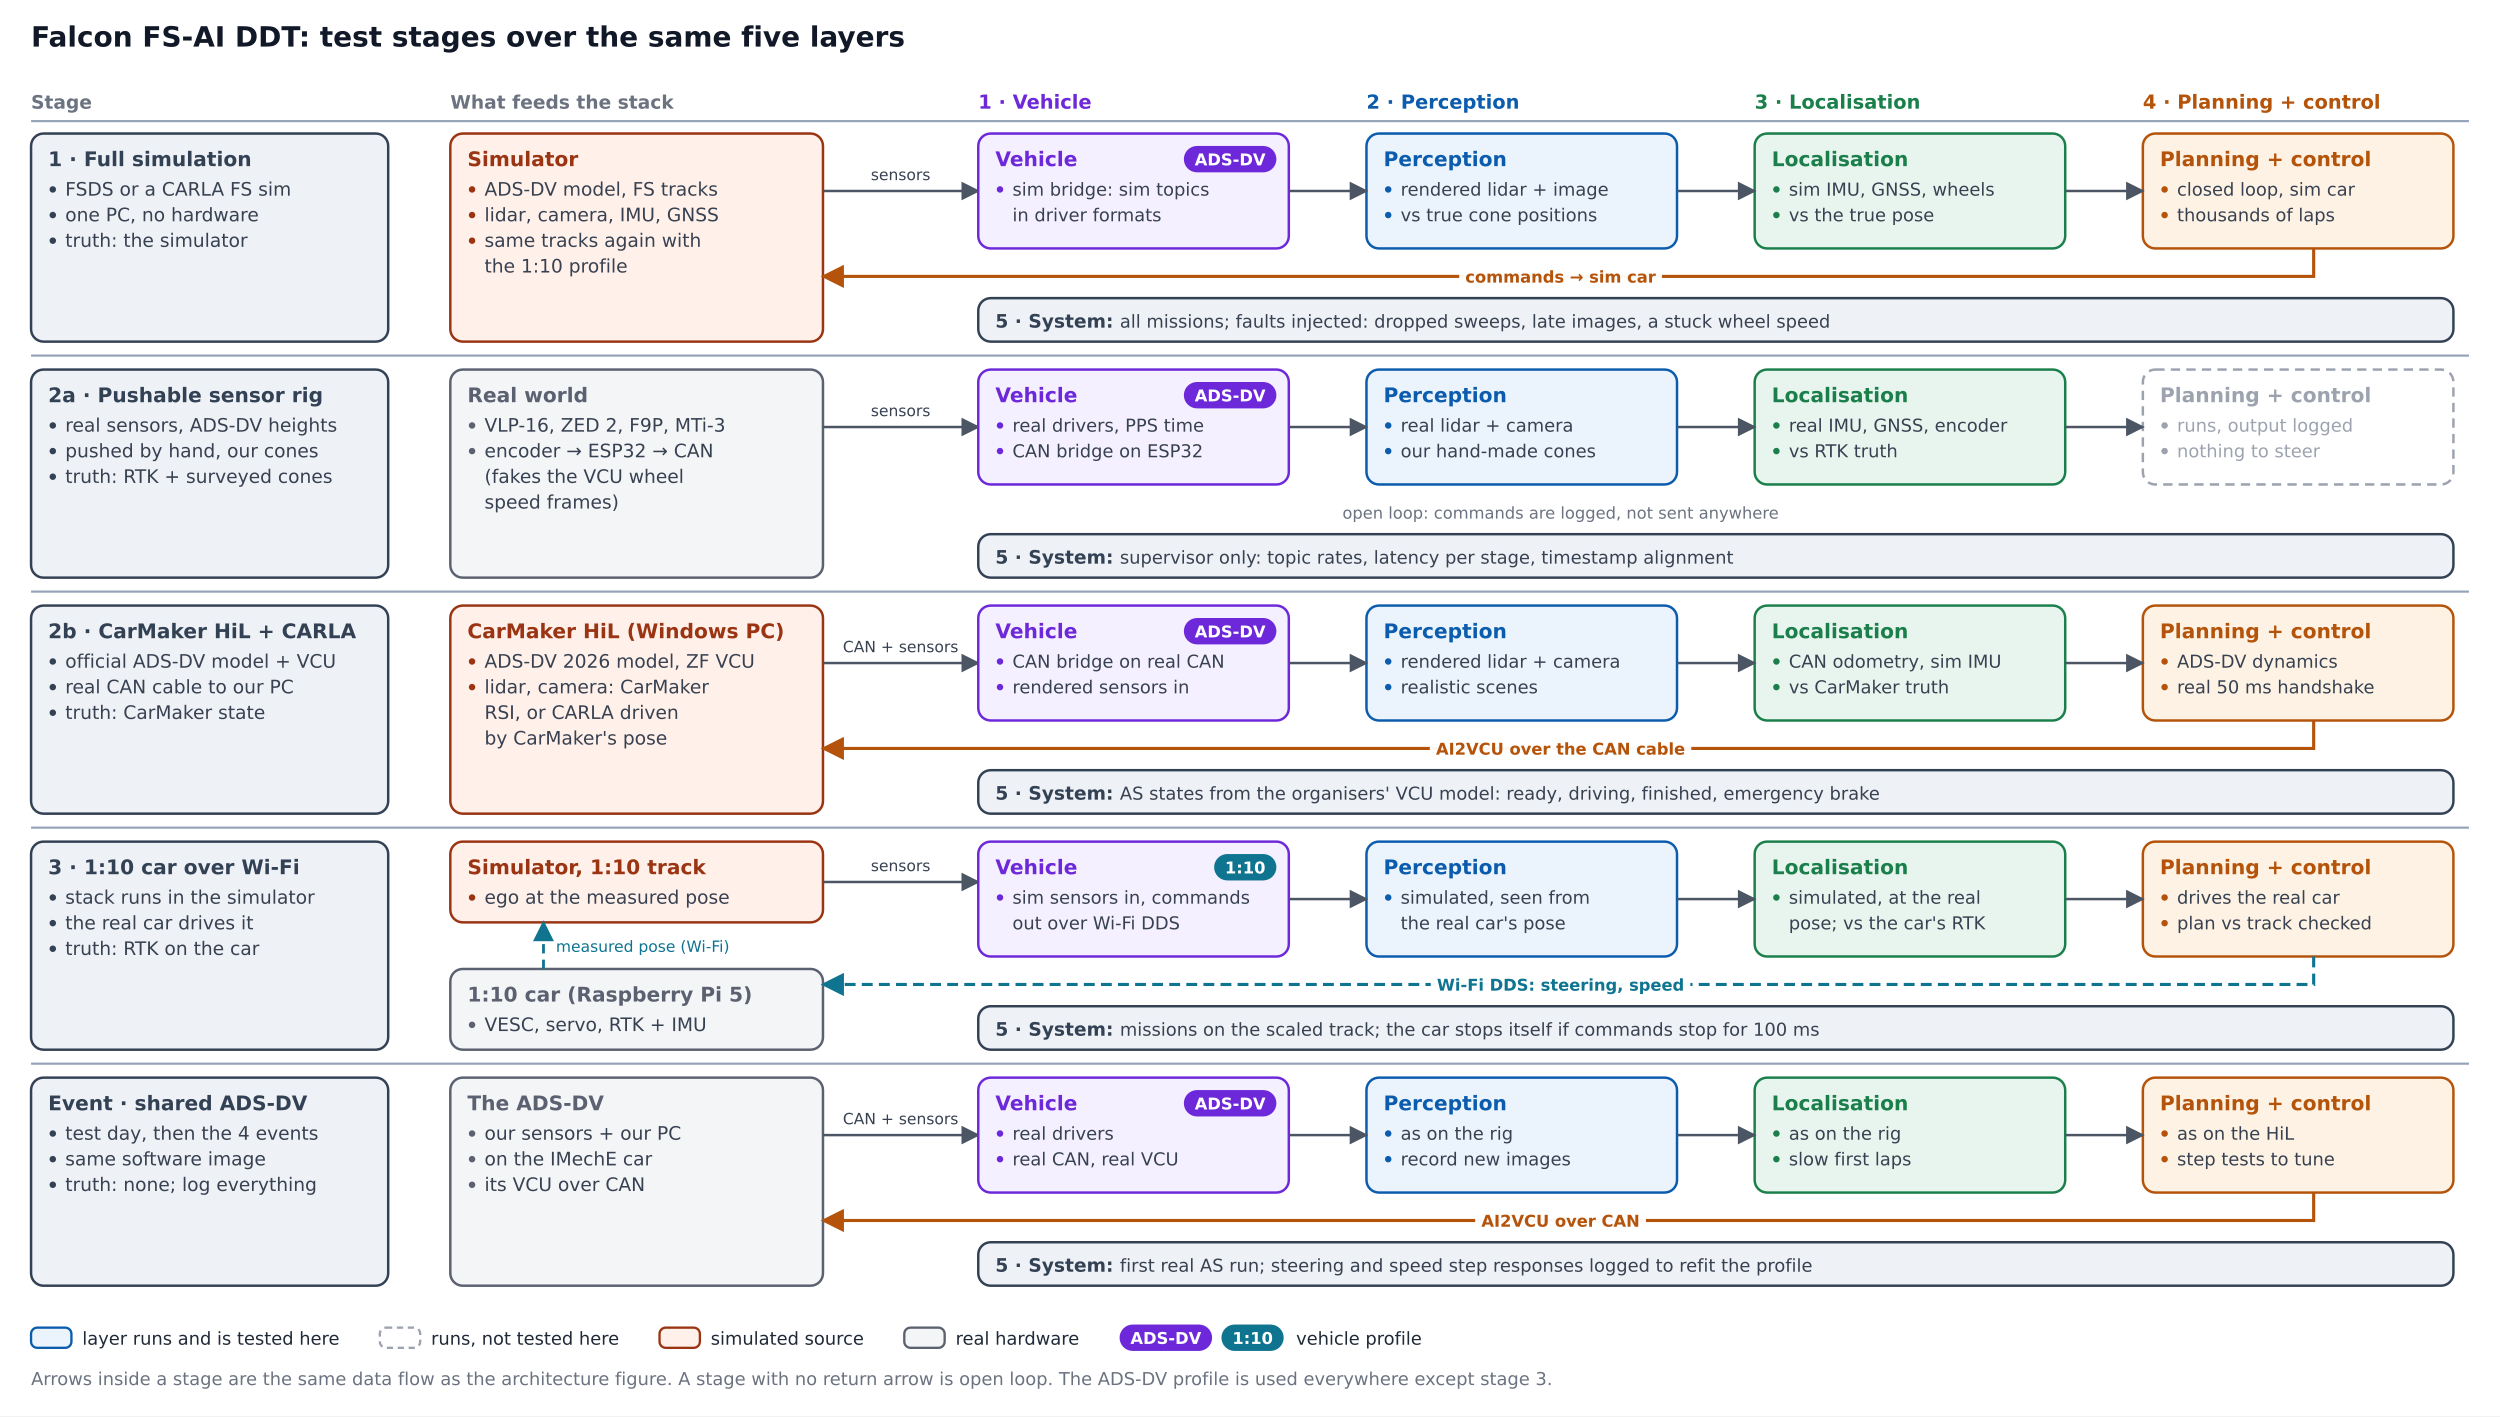
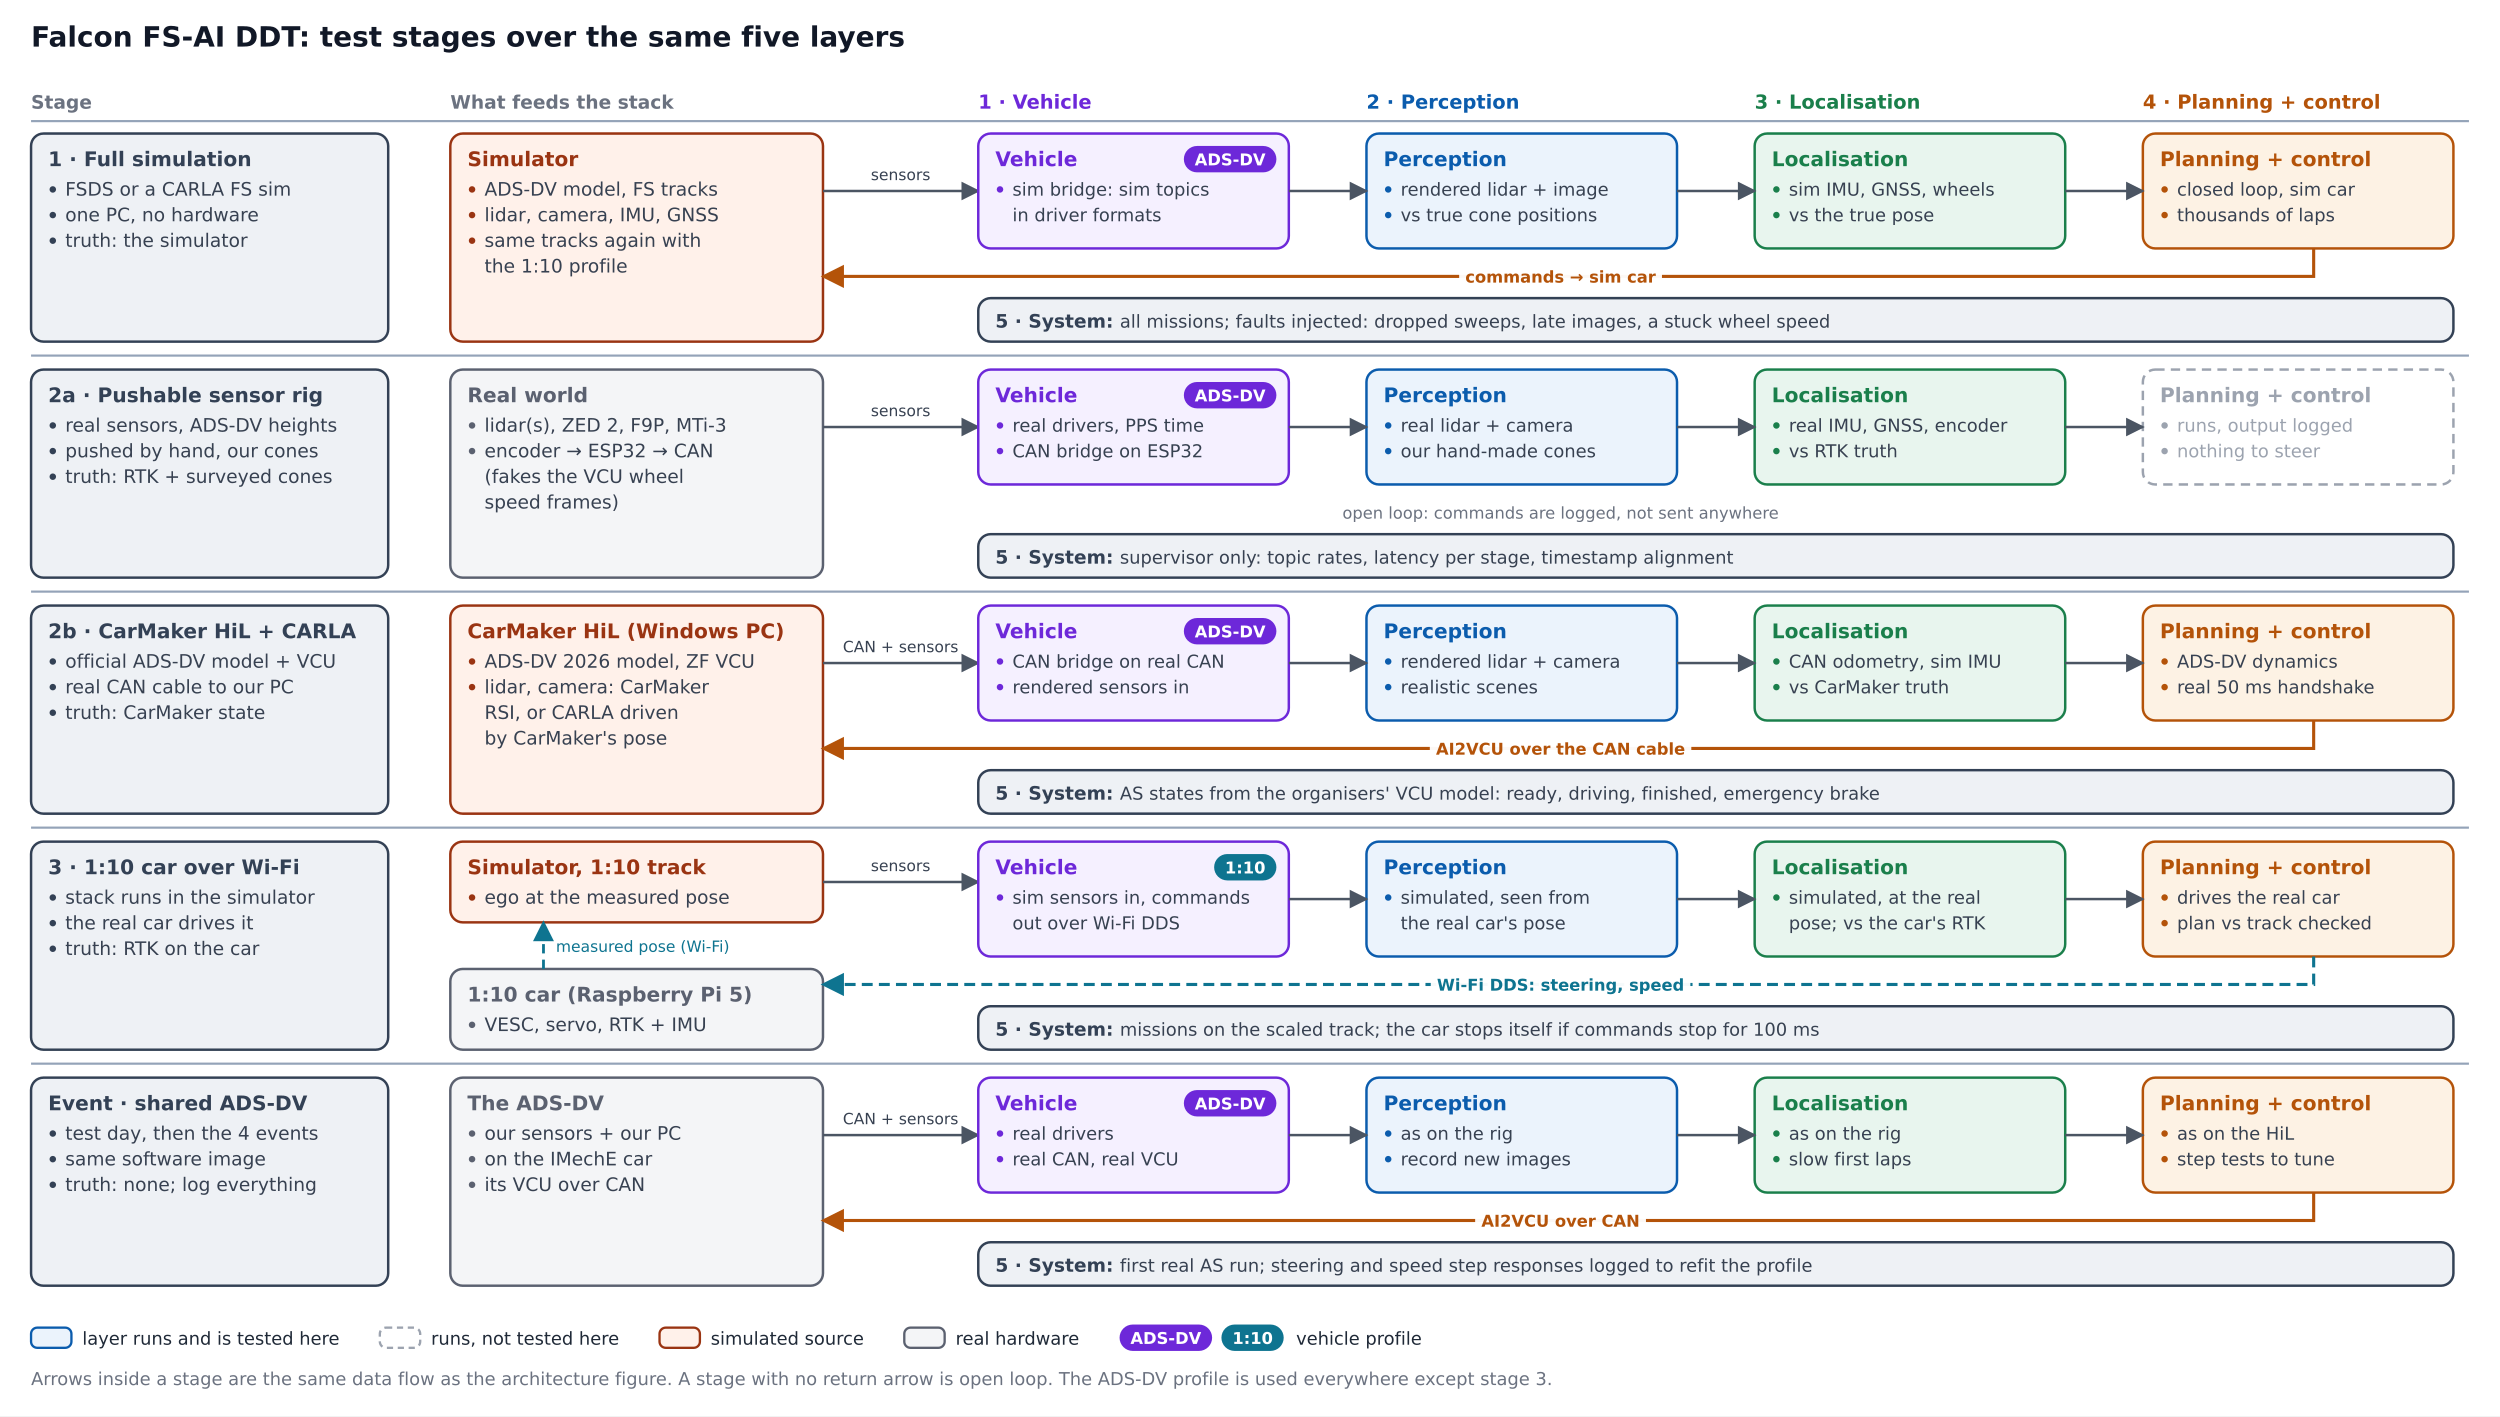
<svg xmlns="http://www.w3.org/2000/svg" width="1610" height="912" viewBox="0 0 1610 912" font-family="DejaVu Sans, Segoe UI, Helvetica, Arial, sans-serif">
  <defs>
    <marker id="ah0e7490" viewBox="0 0 10 10" refX="9" refY="5" markerWidth="7.5" markerHeight="7.5" orient="auto-start-reverse">
      <path d="M0,0 L10,5 L0,10 z" fill="#0e7490" />
    </marker>
    <marker id="ah4b5563" viewBox="0 0 10 10" refX="9" refY="5" markerWidth="7.5" markerHeight="7.5" orient="auto-start-reverse">
      <path d="M0,0 L10,5 L0,10 z" fill="#4b5563" />
    </marker>
    <marker id="ahb45309" viewBox="0 0 10 10" refX="9" refY="5" markerWidth="7.5" markerHeight="7.5" orient="auto-start-reverse">
      <path d="M0,0 L10,5 L0,10 z" fill="#b45309" />
    </marker>
  </defs>
  <rect width="1610" height="912" fill="#ffffff" />
  <text x="20.0" y="30.0" font-size="18" font-weight="bold" fill="#111827" text-anchor="start">Falcon FS-AI DDT: test stages over the same five layers</text>
  <text x="20.0" y="70.0" font-size="12" font-weight="bold" fill="#6b7280" text-anchor="start">Stage</text>
  <text x="290.0" y="70.0" font-size="12" font-weight="bold" fill="#6b7280" text-anchor="start">What feeds the stack</text>
  <text x="630.0" y="70.0" font-size="12.5" font-weight="bold" fill="#6d28d9" text-anchor="start">1 · Vehicle</text>
  <text x="880.0" y="70.0" font-size="12.5" font-weight="bold" fill="#0b5cad" text-anchor="start">2 · Perception</text>
  <text x="1130.0" y="70.0" font-size="12.5" font-weight="bold" fill="#1a7f4b" text-anchor="start">3 · Localisation</text>
  <text x="1380.0" y="70.0" font-size="12.5" font-weight="bold" fill="#b45309" text-anchor="start">4 · Planning + control</text>
  <line x1="20" y1="78" x2="1590" y2="78" stroke="#94a3b8" stroke-width="1.4" />
  <line x1="20" y1="229" x2="1590" y2="229" stroke="#94a3b8" stroke-width="1.4" />
  <line x1="20" y1="381" x2="1590" y2="381" stroke="#94a3b8" stroke-width="1.4" />
  <line x1="20" y1="533" x2="1590" y2="533" stroke="#94a3b8" stroke-width="1.4" />
  <line x1="20" y1="685" x2="1590" y2="685" stroke="#94a3b8" stroke-width="1.4" />
  <rect x="20" y="86" width="230" height="134" rx="8" fill="#eef1f5" stroke="#334155" stroke-width="1.6" />
  <text x="31.0" y="107.0" font-size="13" font-weight="bold" fill="#334155" text-anchor="start">1 · Full simulation</text>
  <circle cx="34.0" cy="122.0" r="2.1" fill="#334155" />
  <text x="42.0" y="126.0" font-size="12" font-weight="normal" fill="#374151" text-anchor="start">FSDS or a CARLA FS sim</text>
  <circle cx="34.0" cy="138.5" r="2.1" fill="#334155" />
  <text x="42.0" y="142.5" font-size="12" font-weight="normal" fill="#374151" text-anchor="start">one PC, no hardware</text>
  <circle cx="34.0" cy="155.0" r="2.1" fill="#334155" />
  <text x="42.0" y="159.0" font-size="12" font-weight="normal" fill="#374151" text-anchor="start">truth: the simulator</text>
  <rect x="290" y="86" width="240" height="134" rx="8" fill="#fff1ea" stroke="#9a3412" stroke-width="1.6" />
  <text x="301.0" y="107.0" font-size="13" font-weight="bold" fill="#9a3412" text-anchor="start">Simulator</text>
  <circle cx="304.0" cy="122.0" r="2.1" fill="#9a3412" />
  <text x="312.0" y="126.0" font-size="12" font-weight="normal" fill="#374151" text-anchor="start">ADS-DV model, FS tracks</text>
  <circle cx="304.0" cy="138.5" r="2.1" fill="#9a3412" />
  <text x="312.0" y="142.5" font-size="12" font-weight="normal" fill="#374151" text-anchor="start">lidar, camera, IMU, GNSS</text>
  <circle cx="304.0" cy="155.0" r="2.1" fill="#9a3412" />
  <text x="312.0" y="159.0" font-size="12" font-weight="normal" fill="#374151" text-anchor="start">same tracks again with</text>
  <text x="312.0" y="175.5" font-size="12" font-weight="normal" fill="#374151" text-anchor="start">the 1:10 profile</text>
  <path d="M 530,123 L 630,123" fill="none" stroke="#4b5563" stroke-width="1.6" marker-end="url(#ah4b5563)" />
  <text x="580.0" y="116.0" font-size="10" font-weight="normal" fill="#374151" text-anchor="middle">sensors</text>
  <rect x="630" y="86" width="200" height="74" rx="8" fill="#f5f0ff" stroke="#6d28d9" stroke-width="1.6" />
  <text x="641.0" y="107.0" font-size="13" font-weight="bold" fill="#6d28d9" text-anchor="start">Vehicle</text>
  <circle cx="644.0" cy="122.0" r="2.1" fill="#6d28d9" />
  <text x="652.0" y="126.0" font-size="11.5" font-weight="normal" fill="#374151" text-anchor="start">sim bridge: sim topics</text>
  <text x="652.0" y="142.5" font-size="11.5" font-weight="normal" fill="#374151" text-anchor="start">in driver formats</text>
  <rect x="762.4" y="94" width="59.6" height="17" rx="8.5" fill="#6d28d9" />
  <text x="792.2" y="106.5" font-size="10.5" font-weight="bold" fill="#ffffff" text-anchor="middle">ADS-DV</text>
  <rect x="880" y="86" width="200" height="74" rx="8" fill="#ebf3fc" stroke="#0b5cad" stroke-width="1.6" />
  <text x="891.0" y="107.0" font-size="13" font-weight="bold" fill="#0b5cad" text-anchor="start">Perception</text>
  <circle cx="894.0" cy="122.0" r="2.1" fill="#0b5cad" />
  <text x="902.0" y="126.0" font-size="11.5" font-weight="normal" fill="#374151" text-anchor="start">rendered lidar + image</text>
  <circle cx="894.0" cy="138.5" r="2.1" fill="#0b5cad" />
  <text x="902.0" y="142.5" font-size="11.5" font-weight="normal" fill="#374151" text-anchor="start">vs true cone positions</text>
  <path d="M 830,123 L 880,123" fill="none" stroke="#4b5563" stroke-width="1.6" marker-end="url(#ah4b5563)" />
  <rect x="1130" y="86" width="200" height="74" rx="8" fill="#e8f5ee" stroke="#1a7f4b" stroke-width="1.6" />
  <text x="1141.0" y="107.0" font-size="13" font-weight="bold" fill="#1a7f4b" text-anchor="start">Localisation</text>
  <circle cx="1144.0" cy="122.0" r="2.1" fill="#1a7f4b" />
  <text x="1152.0" y="126.0" font-size="11.5" font-weight="normal" fill="#374151" text-anchor="start">sim IMU, GNSS, wheels</text>
  <circle cx="1144.0" cy="138.5" r="2.1" fill="#1a7f4b" />
  <text x="1152.0" y="142.5" font-size="11.5" font-weight="normal" fill="#374151" text-anchor="start">vs the true pose</text>
  <path d="M 1080,123 L 1130,123" fill="none" stroke="#4b5563" stroke-width="1.6" marker-end="url(#ah4b5563)" />
  <rect x="1380" y="86" width="200" height="74" rx="8" fill="#fdf2e4" stroke="#b45309" stroke-width="1.6" />
  <text x="1391.0" y="107.0" font-size="13" font-weight="bold" fill="#b45309" text-anchor="start">Planning + control</text>
  <circle cx="1394.0" cy="122.0" r="2.1" fill="#b45309" />
  <text x="1402.0" y="126.0" font-size="11.5" font-weight="normal" fill="#374151" text-anchor="start">closed loop, sim car</text>
  <circle cx="1394.0" cy="138.5" r="2.1" fill="#b45309" />
  <text x="1402.0" y="142.5" font-size="11.5" font-weight="normal" fill="#374151" text-anchor="start">thousands of laps</text>
  <path d="M 1330,123 L 1380,123" fill="none" stroke="#4b5563" stroke-width="1.6" marker-end="url(#ah4b5563)" />
  <path d="M 1490,160 L 1490,178 L 530,178" fill="none" stroke="#b45309" stroke-width="2" marker-end="url(#ahb45309)" />
  <rect x="939.7" y="172.5" width="130.6" height="14.5" rx="3" fill="#ffffff" opacity="0.96" />
  <text x="1005.0" y="182.0" font-size="10.5" font-weight="bold" fill="#b45309" text-anchor="middle">commands → sim car</text>
  <rect x="630" y="192" width="950" height="28" rx="8" fill="#eef1f5" stroke="#334155" stroke-width="1.6" />
  <text x="641.0" y="213.0" font-size="13" font-weight="bold" fill="#334155" text-anchor="start" />
  <text x="641.0" y="211.0" font-size="12" font-weight="bold" fill="#334155" text-anchor="start">5 · System: </text>
  <text x="721.2" y="211.0" font-size="11.5" font-weight="normal" fill="#374151" text-anchor="start">all missions; faults injected: dropped sweeps, late images, a stuck wheel speed</text>
  <rect x="20" y="238" width="230" height="134" rx="8" fill="#eef1f5" stroke="#334155" stroke-width="1.6" />
  <text x="31.0" y="259.0" font-size="13" font-weight="bold" fill="#334155" text-anchor="start">2a · Pushable sensor rig</text>
  <circle cx="34.0" cy="274.0" r="2.1" fill="#334155" />
  <text x="42.0" y="278.0" font-size="12" font-weight="normal" fill="#374151" text-anchor="start">real sensors, ADS-DV heights</text>
  <circle cx="34.0" cy="290.5" r="2.1" fill="#334155" />
  <text x="42.0" y="294.5" font-size="12" font-weight="normal" fill="#374151" text-anchor="start">pushed by hand, our cones</text>
  <circle cx="34.0" cy="307.0" r="2.1" fill="#334155" />
  <text x="42.0" y="311.0" font-size="12" font-weight="normal" fill="#374151" text-anchor="start">truth: RTK + surveyed cones</text>
  <rect x="290" y="238" width="240" height="134" rx="8" fill="#f4f5f7" stroke="#5b6170" stroke-width="1.6" />
  <text x="301.0" y="259.0" font-size="13" font-weight="bold" fill="#5b6170" text-anchor="start">Real world</text>
  <circle cx="304.0" cy="274.0" r="2.1" fill="#5b6170" />
-   <text x="312.0" y="278.0" font-size="12" font-weight="normal" fill="#374151" text-anchor="start">VLP-16, ZED 2, F9P, MTi-3</text>
+   <text x="312.0" y="278.0" font-size="12" font-weight="normal" fill="#374151" text-anchor="start">lidar(s), ZED 2, F9P, MTi-3</text>
  <circle cx="304.0" cy="290.5" r="2.1" fill="#5b6170" />
  <text x="312.0" y="294.5" font-size="12" font-weight="normal" fill="#374151" text-anchor="start">encoder → ESP32 → CAN</text>
  <text x="312.0" y="311.0" font-size="12" font-weight="normal" fill="#374151" text-anchor="start">(fakes the VCU wheel</text>
  <text x="312.0" y="327.5" font-size="12" font-weight="normal" fill="#374151" text-anchor="start">speed frames)</text>
  <path d="M 530,275 L 630,275" fill="none" stroke="#4b5563" stroke-width="1.6" marker-end="url(#ah4b5563)" />
  <text x="580.0" y="268.0" font-size="10" font-weight="normal" fill="#374151" text-anchor="middle">sensors</text>
  <rect x="630" y="238" width="200" height="74" rx="8" fill="#f5f0ff" stroke="#6d28d9" stroke-width="1.6" />
  <text x="641.0" y="259.0" font-size="13" font-weight="bold" fill="#6d28d9" text-anchor="start">Vehicle</text>
  <circle cx="644.0" cy="274.0" r="2.1" fill="#6d28d9" />
  <text x="652.0" y="278.0" font-size="11.5" font-weight="normal" fill="#374151" text-anchor="start">real drivers, PPS time</text>
  <circle cx="644.0" cy="290.5" r="2.1" fill="#6d28d9" />
  <text x="652.0" y="294.5" font-size="11.5" font-weight="normal" fill="#374151" text-anchor="start">CAN bridge on ESP32</text>
  <rect x="762.4" y="246" width="59.6" height="17" rx="8.5" fill="#6d28d9" />
  <text x="792.2" y="258.5" font-size="10.5" font-weight="bold" fill="#ffffff" text-anchor="middle">ADS-DV</text>
  <rect x="880" y="238" width="200" height="74" rx="8" fill="#ebf3fc" stroke="#0b5cad" stroke-width="1.6" />
  <text x="891.0" y="259.0" font-size="13" font-weight="bold" fill="#0b5cad" text-anchor="start">Perception</text>
  <circle cx="894.0" cy="274.0" r="2.1" fill="#0b5cad" />
  <text x="902.0" y="278.0" font-size="11.5" font-weight="normal" fill="#374151" text-anchor="start">real lidar + camera</text>
  <circle cx="894.0" cy="290.5" r="2.1" fill="#0b5cad" />
  <text x="902.0" y="294.5" font-size="11.5" font-weight="normal" fill="#374151" text-anchor="start">our hand-made cones</text>
  <path d="M 830,275 L 880,275" fill="none" stroke="#4b5563" stroke-width="1.6" marker-end="url(#ah4b5563)" />
  <rect x="1130" y="238" width="200" height="74" rx="8" fill="#e8f5ee" stroke="#1a7f4b" stroke-width="1.6" />
  <text x="1141.0" y="259.0" font-size="13" font-weight="bold" fill="#1a7f4b" text-anchor="start">Localisation</text>
  <circle cx="1144.0" cy="274.0" r="2.1" fill="#1a7f4b" />
  <text x="1152.0" y="278.0" font-size="11.5" font-weight="normal" fill="#374151" text-anchor="start">real IMU, GNSS, encoder</text>
  <circle cx="1144.0" cy="290.5" r="2.1" fill="#1a7f4b" />
  <text x="1152.0" y="294.5" font-size="11.5" font-weight="normal" fill="#374151" text-anchor="start">vs RTK truth</text>
  <path d="M 1080,275 L 1130,275" fill="none" stroke="#4b5563" stroke-width="1.6" marker-end="url(#ah4b5563)" />
  <rect x="1380" y="238" width="200" height="74" rx="8" fill="#ffffff" stroke="#9ca3af" stroke-width="1.6" stroke-dasharray="6 4" />
  <text x="1391.0" y="259.0" font-size="13" font-weight="bold" fill="#9ca3af" text-anchor="start">Planning + control</text>
  <circle cx="1394.0" cy="274.0" r="2.1" fill="#9ca3af" />
  <text x="1402.0" y="278.0" font-size="11.5" font-weight="normal" fill="#9ca3af" text-anchor="start">runs, output logged</text>
  <circle cx="1394.0" cy="290.5" r="2.1" fill="#9ca3af" />
  <text x="1402.0" y="294.5" font-size="11.5" font-weight="normal" fill="#9ca3af" text-anchor="start">nothing to steer</text>
  <path d="M 1330,275 L 1380,275" fill="none" stroke="#4b5563" stroke-width="1.6" marker-end="url(#ah4b5563)" />
  <text x="1005.0" y="334.0" font-size="10.5" font-weight="normal" fill="#6b7280" text-anchor="middle">open loop: commands are logged, not sent anywhere</text>
  <rect x="630" y="344" width="950" height="28" rx="8" fill="#eef1f5" stroke="#334155" stroke-width="1.6" />
  <text x="641.0" y="365.0" font-size="13" font-weight="bold" fill="#334155" text-anchor="start" />
  <text x="641.0" y="363.0" font-size="12" font-weight="bold" fill="#334155" text-anchor="start">5 · System: </text>
  <text x="721.2" y="363.0" font-size="11.5" font-weight="normal" fill="#374151" text-anchor="start">supervisor only: topic rates, latency per stage, timestamp alignment</text>
  <rect x="20" y="390" width="230" height="134" rx="8" fill="#eef1f5" stroke="#334155" stroke-width="1.6" />
  <text x="31.0" y="411.0" font-size="13" font-weight="bold" fill="#334155" text-anchor="start">2b · CarMaker HiL + CARLA</text>
  <circle cx="34.0" cy="426.0" r="2.1" fill="#334155" />
  <text x="42.0" y="430.0" font-size="12" font-weight="normal" fill="#374151" text-anchor="start">official ADS-DV model + VCU</text>
  <circle cx="34.0" cy="442.5" r="2.1" fill="#334155" />
  <text x="42.0" y="446.5" font-size="12" font-weight="normal" fill="#374151" text-anchor="start">real CAN cable to our PC</text>
  <circle cx="34.0" cy="459.0" r="2.1" fill="#334155" />
  <text x="42.0" y="463.0" font-size="12" font-weight="normal" fill="#374151" text-anchor="start">truth: CarMaker state</text>
  <rect x="290" y="390" width="240" height="134" rx="8" fill="#fff1ea" stroke="#9a3412" stroke-width="1.6" />
  <text x="301.0" y="411.0" font-size="13" font-weight="bold" fill="#9a3412" text-anchor="start">CarMaker HiL (Windows PC)</text>
  <circle cx="304.0" cy="426.0" r="2.1" fill="#9a3412" />
  <text x="312.0" y="430.0" font-size="12" font-weight="normal" fill="#374151" text-anchor="start">ADS-DV 2026 model, ZF VCU</text>
  <circle cx="304.0" cy="442.5" r="2.1" fill="#9a3412" />
  <text x="312.0" y="446.5" font-size="12" font-weight="normal" fill="#374151" text-anchor="start">lidar, camera: CarMaker</text>
  <text x="312.0" y="463.0" font-size="12" font-weight="normal" fill="#374151" text-anchor="start">RSI, or CARLA driven</text>
  <text x="312.0" y="479.5" font-size="12" font-weight="normal" fill="#374151" text-anchor="start">by CarMaker's pose</text>
  <path d="M 530,427 L 630,427" fill="none" stroke="#4b5563" stroke-width="1.6" marker-end="url(#ah4b5563)" />
  <text x="580.0" y="420.0" font-size="10" font-weight="normal" fill="#374151" text-anchor="middle">CAN + sensors</text>
  <rect x="630" y="390" width="200" height="74" rx="8" fill="#f5f0ff" stroke="#6d28d9" stroke-width="1.6" />
  <text x="641.0" y="411.0" font-size="13" font-weight="bold" fill="#6d28d9" text-anchor="start">Vehicle</text>
  <circle cx="644.0" cy="426.0" r="2.1" fill="#6d28d9" />
  <text x="652.0" y="430.0" font-size="11.5" font-weight="normal" fill="#374151" text-anchor="start">CAN bridge on real CAN</text>
  <circle cx="644.0" cy="442.5" r="2.1" fill="#6d28d9" />
  <text x="652.0" y="446.5" font-size="11.5" font-weight="normal" fill="#374151" text-anchor="start">rendered sensors in</text>
  <rect x="762.4" y="398" width="59.6" height="17" rx="8.5" fill="#6d28d9" />
  <text x="792.2" y="410.5" font-size="10.5" font-weight="bold" fill="#ffffff" text-anchor="middle">ADS-DV</text>
  <rect x="880" y="390" width="200" height="74" rx="8" fill="#ebf3fc" stroke="#0b5cad" stroke-width="1.6" />
  <text x="891.0" y="411.0" font-size="13" font-weight="bold" fill="#0b5cad" text-anchor="start">Perception</text>
  <circle cx="894.0" cy="426.0" r="2.1" fill="#0b5cad" />
  <text x="902.0" y="430.0" font-size="11.5" font-weight="normal" fill="#374151" text-anchor="start">rendered lidar + camera</text>
  <circle cx="894.0" cy="442.5" r="2.1" fill="#0b5cad" />
  <text x="902.0" y="446.5" font-size="11.5" font-weight="normal" fill="#374151" text-anchor="start">realistic scenes</text>
  <path d="M 830,427 L 880,427" fill="none" stroke="#4b5563" stroke-width="1.6" marker-end="url(#ah4b5563)" />
  <rect x="1130" y="390" width="200" height="74" rx="8" fill="#e8f5ee" stroke="#1a7f4b" stroke-width="1.6" />
  <text x="1141.0" y="411.0" font-size="13" font-weight="bold" fill="#1a7f4b" text-anchor="start">Localisation</text>
  <circle cx="1144.0" cy="426.0" r="2.1" fill="#1a7f4b" />
  <text x="1152.0" y="430.0" font-size="11.5" font-weight="normal" fill="#374151" text-anchor="start">CAN odometry, sim IMU</text>
  <circle cx="1144.0" cy="442.5" r="2.1" fill="#1a7f4b" />
  <text x="1152.0" y="446.5" font-size="11.5" font-weight="normal" fill="#374151" text-anchor="start">vs CarMaker truth</text>
  <path d="M 1080,427 L 1130,427" fill="none" stroke="#4b5563" stroke-width="1.6" marker-end="url(#ah4b5563)" />
  <rect x="1380" y="390" width="200" height="74" rx="8" fill="#fdf2e4" stroke="#b45309" stroke-width="1.6" />
  <text x="1391.0" y="411.0" font-size="13" font-weight="bold" fill="#b45309" text-anchor="start">Planning + control</text>
  <circle cx="1394.0" cy="426.0" r="2.1" fill="#b45309" />
  <text x="1402.0" y="430.0" font-size="11.5" font-weight="normal" fill="#374151" text-anchor="start">ADS-DV dynamics</text>
  <circle cx="1394.0" cy="442.5" r="2.1" fill="#b45309" />
  <text x="1402.0" y="446.5" font-size="11.5" font-weight="normal" fill="#374151" text-anchor="start">real 50 ms handshake</text>
  <path d="M 1330,427 L 1380,427" fill="none" stroke="#4b5563" stroke-width="1.6" marker-end="url(#ah4b5563)" />
  <path d="M 1490,464 L 1490,482 L 530,482" fill="none" stroke="#b45309" stroke-width="2" marker-end="url(#ahb45309)" />
  <rect x="920.8" y="476.5" width="168.4" height="14.5" rx="3" fill="#ffffff" opacity="0.96" />
  <text x="1005.0" y="486.0" font-size="10.5" font-weight="bold" fill="#b45309" text-anchor="middle">AI2VCU over the CAN cable</text>
  <rect x="630" y="496" width="950" height="28" rx="8" fill="#eef1f5" stroke="#334155" stroke-width="1.6" />
  <text x="641.0" y="517.0" font-size="13" font-weight="bold" fill="#334155" text-anchor="start" />
  <text x="641.0" y="515.0" font-size="12" font-weight="bold" fill="#334155" text-anchor="start">5 · System: </text>
  <text x="721.2" y="515.0" font-size="11.5" font-weight="normal" fill="#374151" text-anchor="start">AS states from the organisers' VCU model: ready, driving, finished, emergency brake</text>
  <rect x="20" y="542" width="230" height="134" rx="8" fill="#eef1f5" stroke="#334155" stroke-width="1.6" />
  <text x="31.0" y="563.0" font-size="13" font-weight="bold" fill="#334155" text-anchor="start">3 · 1:10 car over Wi-Fi</text>
  <circle cx="34.0" cy="578.0" r="2.1" fill="#334155" />
  <text x="42.0" y="582.0" font-size="12" font-weight="normal" fill="#374151" text-anchor="start">stack runs in the simulator</text>
  <circle cx="34.0" cy="594.5" r="2.1" fill="#334155" />
  <text x="42.0" y="598.5" font-size="12" font-weight="normal" fill="#374151" text-anchor="start">the real car drives it</text>
  <circle cx="34.0" cy="611.0" r="2.1" fill="#334155" />
  <text x="42.0" y="615.0" font-size="12" font-weight="normal" fill="#374151" text-anchor="start">truth: RTK on the car</text>
  <rect x="290" y="542" width="240" height="52" rx="8" fill="#fff1ea" stroke="#9a3412" stroke-width="1.6" />
  <text x="301.0" y="563.0" font-size="13" font-weight="bold" fill="#9a3412" text-anchor="start">Simulator, 1:10 track</text>
  <circle cx="304.0" cy="578.0" r="2.1" fill="#9a3412" />
  <text x="312.0" y="582.0" font-size="12" font-weight="normal" fill="#374151" text-anchor="start">ego at the measured pose</text>
  <rect x="290" y="624" width="240" height="52" rx="8" fill="#f4f5f7" stroke="#5b6170" stroke-width="1.6" />
  <text x="301.0" y="645.0" font-size="13" font-weight="bold" fill="#5b6170" text-anchor="start">1:10 car (Raspberry Pi 5)</text>
  <circle cx="304.0" cy="660.0" r="2.1" fill="#5b6170" />
  <text x="312.0" y="664.0" font-size="12" font-weight="normal" fill="#374151" text-anchor="start">VESC, servo, RTK + IMU</text>
  <path d="M 530,568 L 630,568" fill="none" stroke="#4b5563" stroke-width="1.6" marker-end="url(#ah4b5563)" />
  <text x="580.0" y="561.0" font-size="10" font-weight="normal" fill="#374151" text-anchor="middle">sensors</text>
  <path d="M 350,624 L 350,594" fill="none" stroke="#0e7490" stroke-width="1.8" stroke-dasharray="6 4" marker-end="url(#ah0e7490)" />
  <text x="358.0" y="613.0" font-size="10" font-weight="normal" fill="#0e7490" text-anchor="start">measured pose (Wi-Fi)</text>
  <rect x="630" y="542" width="200" height="74" rx="8" fill="#f5f0ff" stroke="#6d28d9" stroke-width="1.6" />
  <text x="641.0" y="563.0" font-size="13" font-weight="bold" fill="#6d28d9" text-anchor="start">Vehicle</text>
  <circle cx="644.0" cy="578.0" r="2.1" fill="#6d28d9" />
  <text x="652.0" y="582.0" font-size="11.5" font-weight="normal" fill="#374151" text-anchor="start">sim sensors in, commands</text>
  <text x="652.0" y="598.5" font-size="11.5" font-weight="normal" fill="#374151" text-anchor="start">out over Wi-Fi DDS</text>
  <rect x="781.9" y="550" width="40.1" height="17" rx="8.5" fill="#0e7490" />
  <text x="801.9" y="562.5" font-size="10.5" font-weight="bold" fill="#ffffff" text-anchor="middle">1:10</text>
  <rect x="880" y="542" width="200" height="74" rx="8" fill="#ebf3fc" stroke="#0b5cad" stroke-width="1.6" />
  <text x="891.0" y="563.0" font-size="13" font-weight="bold" fill="#0b5cad" text-anchor="start">Perception</text>
  <circle cx="894.0" cy="578.0" r="2.1" fill="#0b5cad" />
  <text x="902.0" y="582.0" font-size="11.5" font-weight="normal" fill="#374151" text-anchor="start">simulated, seen from</text>
  <text x="902.0" y="598.5" font-size="11.5" font-weight="normal" fill="#374151" text-anchor="start">the real car's pose</text>
  <path d="M 830,579 L 880,579" fill="none" stroke="#4b5563" stroke-width="1.6" marker-end="url(#ah4b5563)" />
  <rect x="1130" y="542" width="200" height="74" rx="8" fill="#e8f5ee" stroke="#1a7f4b" stroke-width="1.6" />
  <text x="1141.0" y="563.0" font-size="13" font-weight="bold" fill="#1a7f4b" text-anchor="start">Localisation</text>
  <circle cx="1144.0" cy="578.0" r="2.1" fill="#1a7f4b" />
  <text x="1152.0" y="582.0" font-size="11.5" font-weight="normal" fill="#374151" text-anchor="start">simulated, at the real</text>
  <text x="1152.0" y="598.5" font-size="11.5" font-weight="normal" fill="#374151" text-anchor="start">pose; vs the car's RTK</text>
  <path d="M 1080,579 L 1130,579" fill="none" stroke="#4b5563" stroke-width="1.6" marker-end="url(#ah4b5563)" />
  <rect x="1380" y="542" width="200" height="74" rx="8" fill="#fdf2e4" stroke="#b45309" stroke-width="1.6" />
  <text x="1391.0" y="563.0" font-size="13" font-weight="bold" fill="#b45309" text-anchor="start">Planning + control</text>
  <circle cx="1394.0" cy="578.0" r="2.1" fill="#b45309" />
  <text x="1402.0" y="582.0" font-size="11.5" font-weight="normal" fill="#374151" text-anchor="start">drives the real car</text>
  <circle cx="1394.0" cy="594.5" r="2.1" fill="#b45309" />
  <text x="1402.0" y="598.5" font-size="11.5" font-weight="normal" fill="#374151" text-anchor="start">plan vs track checked</text>
  <path d="M 1330,579 L 1380,579" fill="none" stroke="#4b5563" stroke-width="1.6" marker-end="url(#ah4b5563)" />
  <path d="M 1490,616 L 1490,634 L 530,634" fill="none" stroke="#0e7490" stroke-width="2" stroke-dasharray="7 4" marker-end="url(#ah0e7490)" />
  <rect x="921.4" y="628.5" width="167.2" height="14.5" rx="3" fill="#ffffff" opacity="0.96" />
  <text x="1005.0" y="638.0" font-size="10.5" font-weight="bold" fill="#0e7490" text-anchor="middle">Wi-Fi DDS: steering, speed</text>
  <rect x="630" y="648" width="950" height="28" rx="8" fill="#eef1f5" stroke="#334155" stroke-width="1.6" />
  <text x="641.0" y="669.0" font-size="13" font-weight="bold" fill="#334155" text-anchor="start" />
  <text x="641.0" y="667.0" font-size="12" font-weight="bold" fill="#334155" text-anchor="start">5 · System: </text>
  <text x="721.2" y="667.0" font-size="11.5" font-weight="normal" fill="#374151" text-anchor="start">missions on the scaled track; the car stops itself if commands stop for 100 ms</text>
  <rect x="20" y="694" width="230" height="134" rx="8" fill="#eef1f5" stroke="#334155" stroke-width="1.6" />
  <text x="31.0" y="715.0" font-size="13" font-weight="bold" fill="#334155" text-anchor="start">Event · shared ADS-DV</text>
  <circle cx="34.0" cy="730.0" r="2.1" fill="#334155" />
  <text x="42.0" y="734.0" font-size="12" font-weight="normal" fill="#374151" text-anchor="start">test day, then the 4 events</text>
  <circle cx="34.0" cy="746.5" r="2.1" fill="#334155" />
  <text x="42.0" y="750.5" font-size="12" font-weight="normal" fill="#374151" text-anchor="start">same software image</text>
  <circle cx="34.0" cy="763.0" r="2.1" fill="#334155" />
  <text x="42.0" y="767.0" font-size="12" font-weight="normal" fill="#374151" text-anchor="start">truth: none; log everything</text>
  <rect x="290" y="694" width="240" height="134" rx="8" fill="#f4f5f7" stroke="#5b6170" stroke-width="1.6" />
  <text x="301.0" y="715.0" font-size="13" font-weight="bold" fill="#5b6170" text-anchor="start">The ADS-DV</text>
  <circle cx="304.0" cy="730.0" r="2.1" fill="#5b6170" />
  <text x="312.0" y="734.0" font-size="12" font-weight="normal" fill="#374151" text-anchor="start">our sensors + our PC</text>
  <circle cx="304.0" cy="746.5" r="2.1" fill="#5b6170" />
  <text x="312.0" y="750.5" font-size="12" font-weight="normal" fill="#374151" text-anchor="start">on the IMechE car</text>
  <circle cx="304.0" cy="763.0" r="2.1" fill="#5b6170" />
  <text x="312.0" y="767.0" font-size="12" font-weight="normal" fill="#374151" text-anchor="start">its VCU over CAN</text>
  <path d="M 530,731 L 630,731" fill="none" stroke="#4b5563" stroke-width="1.6" marker-end="url(#ah4b5563)" />
  <text x="580.0" y="724.0" font-size="10" font-weight="normal" fill="#374151" text-anchor="middle">CAN + sensors</text>
  <rect x="630" y="694" width="200" height="74" rx="8" fill="#f5f0ff" stroke="#6d28d9" stroke-width="1.6" />
  <text x="641.0" y="715.0" font-size="13" font-weight="bold" fill="#6d28d9" text-anchor="start">Vehicle</text>
  <circle cx="644.0" cy="730.0" r="2.1" fill="#6d28d9" />
  <text x="652.0" y="734.0" font-size="11.5" font-weight="normal" fill="#374151" text-anchor="start">real drivers</text>
  <circle cx="644.0" cy="746.5" r="2.1" fill="#6d28d9" />
  <text x="652.0" y="750.5" font-size="11.5" font-weight="normal" fill="#374151" text-anchor="start">real CAN, real VCU</text>
  <rect x="762.4" y="702" width="59.6" height="17" rx="8.5" fill="#6d28d9" />
  <text x="792.2" y="714.5" font-size="10.5" font-weight="bold" fill="#ffffff" text-anchor="middle">ADS-DV</text>
  <rect x="880" y="694" width="200" height="74" rx="8" fill="#ebf3fc" stroke="#0b5cad" stroke-width="1.6" />
  <text x="891.0" y="715.0" font-size="13" font-weight="bold" fill="#0b5cad" text-anchor="start">Perception</text>
  <circle cx="894.0" cy="730.0" r="2.1" fill="#0b5cad" />
  <text x="902.0" y="734.0" font-size="11.5" font-weight="normal" fill="#374151" text-anchor="start">as on the rig</text>
  <circle cx="894.0" cy="746.5" r="2.1" fill="#0b5cad" />
  <text x="902.0" y="750.5" font-size="11.5" font-weight="normal" fill="#374151" text-anchor="start">record new images</text>
  <path d="M 830,731 L 880,731" fill="none" stroke="#4b5563" stroke-width="1.6" marker-end="url(#ah4b5563)" />
  <rect x="1130" y="694" width="200" height="74" rx="8" fill="#e8f5ee" stroke="#1a7f4b" stroke-width="1.6" />
  <text x="1141.0" y="715.0" font-size="13" font-weight="bold" fill="#1a7f4b" text-anchor="start">Localisation</text>
  <circle cx="1144.0" cy="730.0" r="2.1" fill="#1a7f4b" />
  <text x="1152.0" y="734.0" font-size="11.5" font-weight="normal" fill="#374151" text-anchor="start">as on the rig</text>
  <circle cx="1144.0" cy="746.5" r="2.1" fill="#1a7f4b" />
  <text x="1152.0" y="750.5" font-size="11.5" font-weight="normal" fill="#374151" text-anchor="start">slow first laps</text>
  <path d="M 1080,731 L 1130,731" fill="none" stroke="#4b5563" stroke-width="1.6" marker-end="url(#ah4b5563)" />
  <rect x="1380" y="694" width="200" height="74" rx="8" fill="#fdf2e4" stroke="#b45309" stroke-width="1.6" />
  <text x="1391.0" y="715.0" font-size="13" font-weight="bold" fill="#b45309" text-anchor="start">Planning + control</text>
  <circle cx="1394.0" cy="730.0" r="2.1" fill="#b45309" />
  <text x="1402.0" y="734.0" font-size="11.5" font-weight="normal" fill="#374151" text-anchor="start">as on the HiL</text>
  <circle cx="1394.0" cy="746.5" r="2.1" fill="#b45309" />
  <text x="1402.0" y="750.5" font-size="11.5" font-weight="normal" fill="#374151" text-anchor="start">step tests to tune</text>
  <path d="M 1330,731 L 1380,731" fill="none" stroke="#4b5563" stroke-width="1.6" marker-end="url(#ah4b5563)" />
  <path d="M 1490,768 L 1490,786 L 530,786" fill="none" stroke="#b45309" stroke-width="2" marker-end="url(#ahb45309)" />
  <rect x="950.0" y="780.5" width="110.0" height="14.5" rx="3" fill="#ffffff" opacity="0.96" />
  <text x="1005.0" y="790.0" font-size="10.5" font-weight="bold" fill="#b45309" text-anchor="middle">AI2VCU over CAN</text>
  <rect x="630" y="800" width="950" height="28" rx="8" fill="#eef1f5" stroke="#334155" stroke-width="1.6" />
  <text x="641.0" y="821.0" font-size="13" font-weight="bold" fill="#334155" text-anchor="start" />
  <text x="641.0" y="819.0" font-size="12" font-weight="bold" fill="#334155" text-anchor="start">5 · System: </text>
  <text x="721.2" y="819.0" font-size="11.5" font-weight="normal" fill="#374151" text-anchor="start">first real AS run; steering and speed step responses logged to refit the profile</text>
  <rect x="20" y="855" width="26" height="13" rx="4" fill="#ebf3fc" stroke="#0b5cad" stroke-width="1.5" />
  <text x="53.0" y="866.0" font-size="11.5" font-weight="normal" fill="#1f2937" text-anchor="start">layer runs and is tested here</text>
  <rect x="244.609" y="855" width="26" height="13" rx="4" fill="#ffffff" stroke="#9ca3af" stroke-width="1.5" stroke-dasharray="4 3" />
  <text x="277.6" y="866.0" font-size="11.5" font-weight="normal" fill="#1f2937" text-anchor="start">runs, not tested here</text>
  <rect x="424.734" y="855" width="26" height="13" rx="4" fill="#fff1ea" stroke="#9a3412" stroke-width="1.5" />
  <text x="457.7" y="866.0" font-size="11.5" font-weight="normal" fill="#1f2937" text-anchor="start">simulated source</text>
  <rect x="582.359" y="855" width="26" height="13" rx="4" fill="#f4f5f7" stroke="#5b6170" stroke-width="1.5" />
  <text x="615.4" y="866.0" font-size="11.5" font-weight="normal" fill="#1f2937" text-anchor="start">real hardware</text>
  <rect x="721.0" y="853" width="59.6" height="17" rx="8.5" fill="#6d28d9" />
  <text x="750.8" y="865.5" font-size="10.5" font-weight="bold" fill="#ffffff" text-anchor="middle">ADS-DV</text>
  <rect x="786.6" y="853" width="40.1" height="17" rx="8.5" fill="#0e7490" />
  <text x="806.7" y="865.5" font-size="10.5" font-weight="bold" fill="#ffffff" text-anchor="middle">1:10</text>
  <text x="834.7" y="866.0" font-size="11.5" font-weight="normal" fill="#1f2937" text-anchor="start">vehicle profile</text>
  <text x="20.0" y="892.0" font-size="11.5" font-weight="normal" fill="#6b7280" text-anchor="start">Arrows inside a stage are the same data flow as the architecture figure. A stage with no return arrow is open loop. The ADS-DV profile is used everywhere except stage 3.</text>
</svg>
